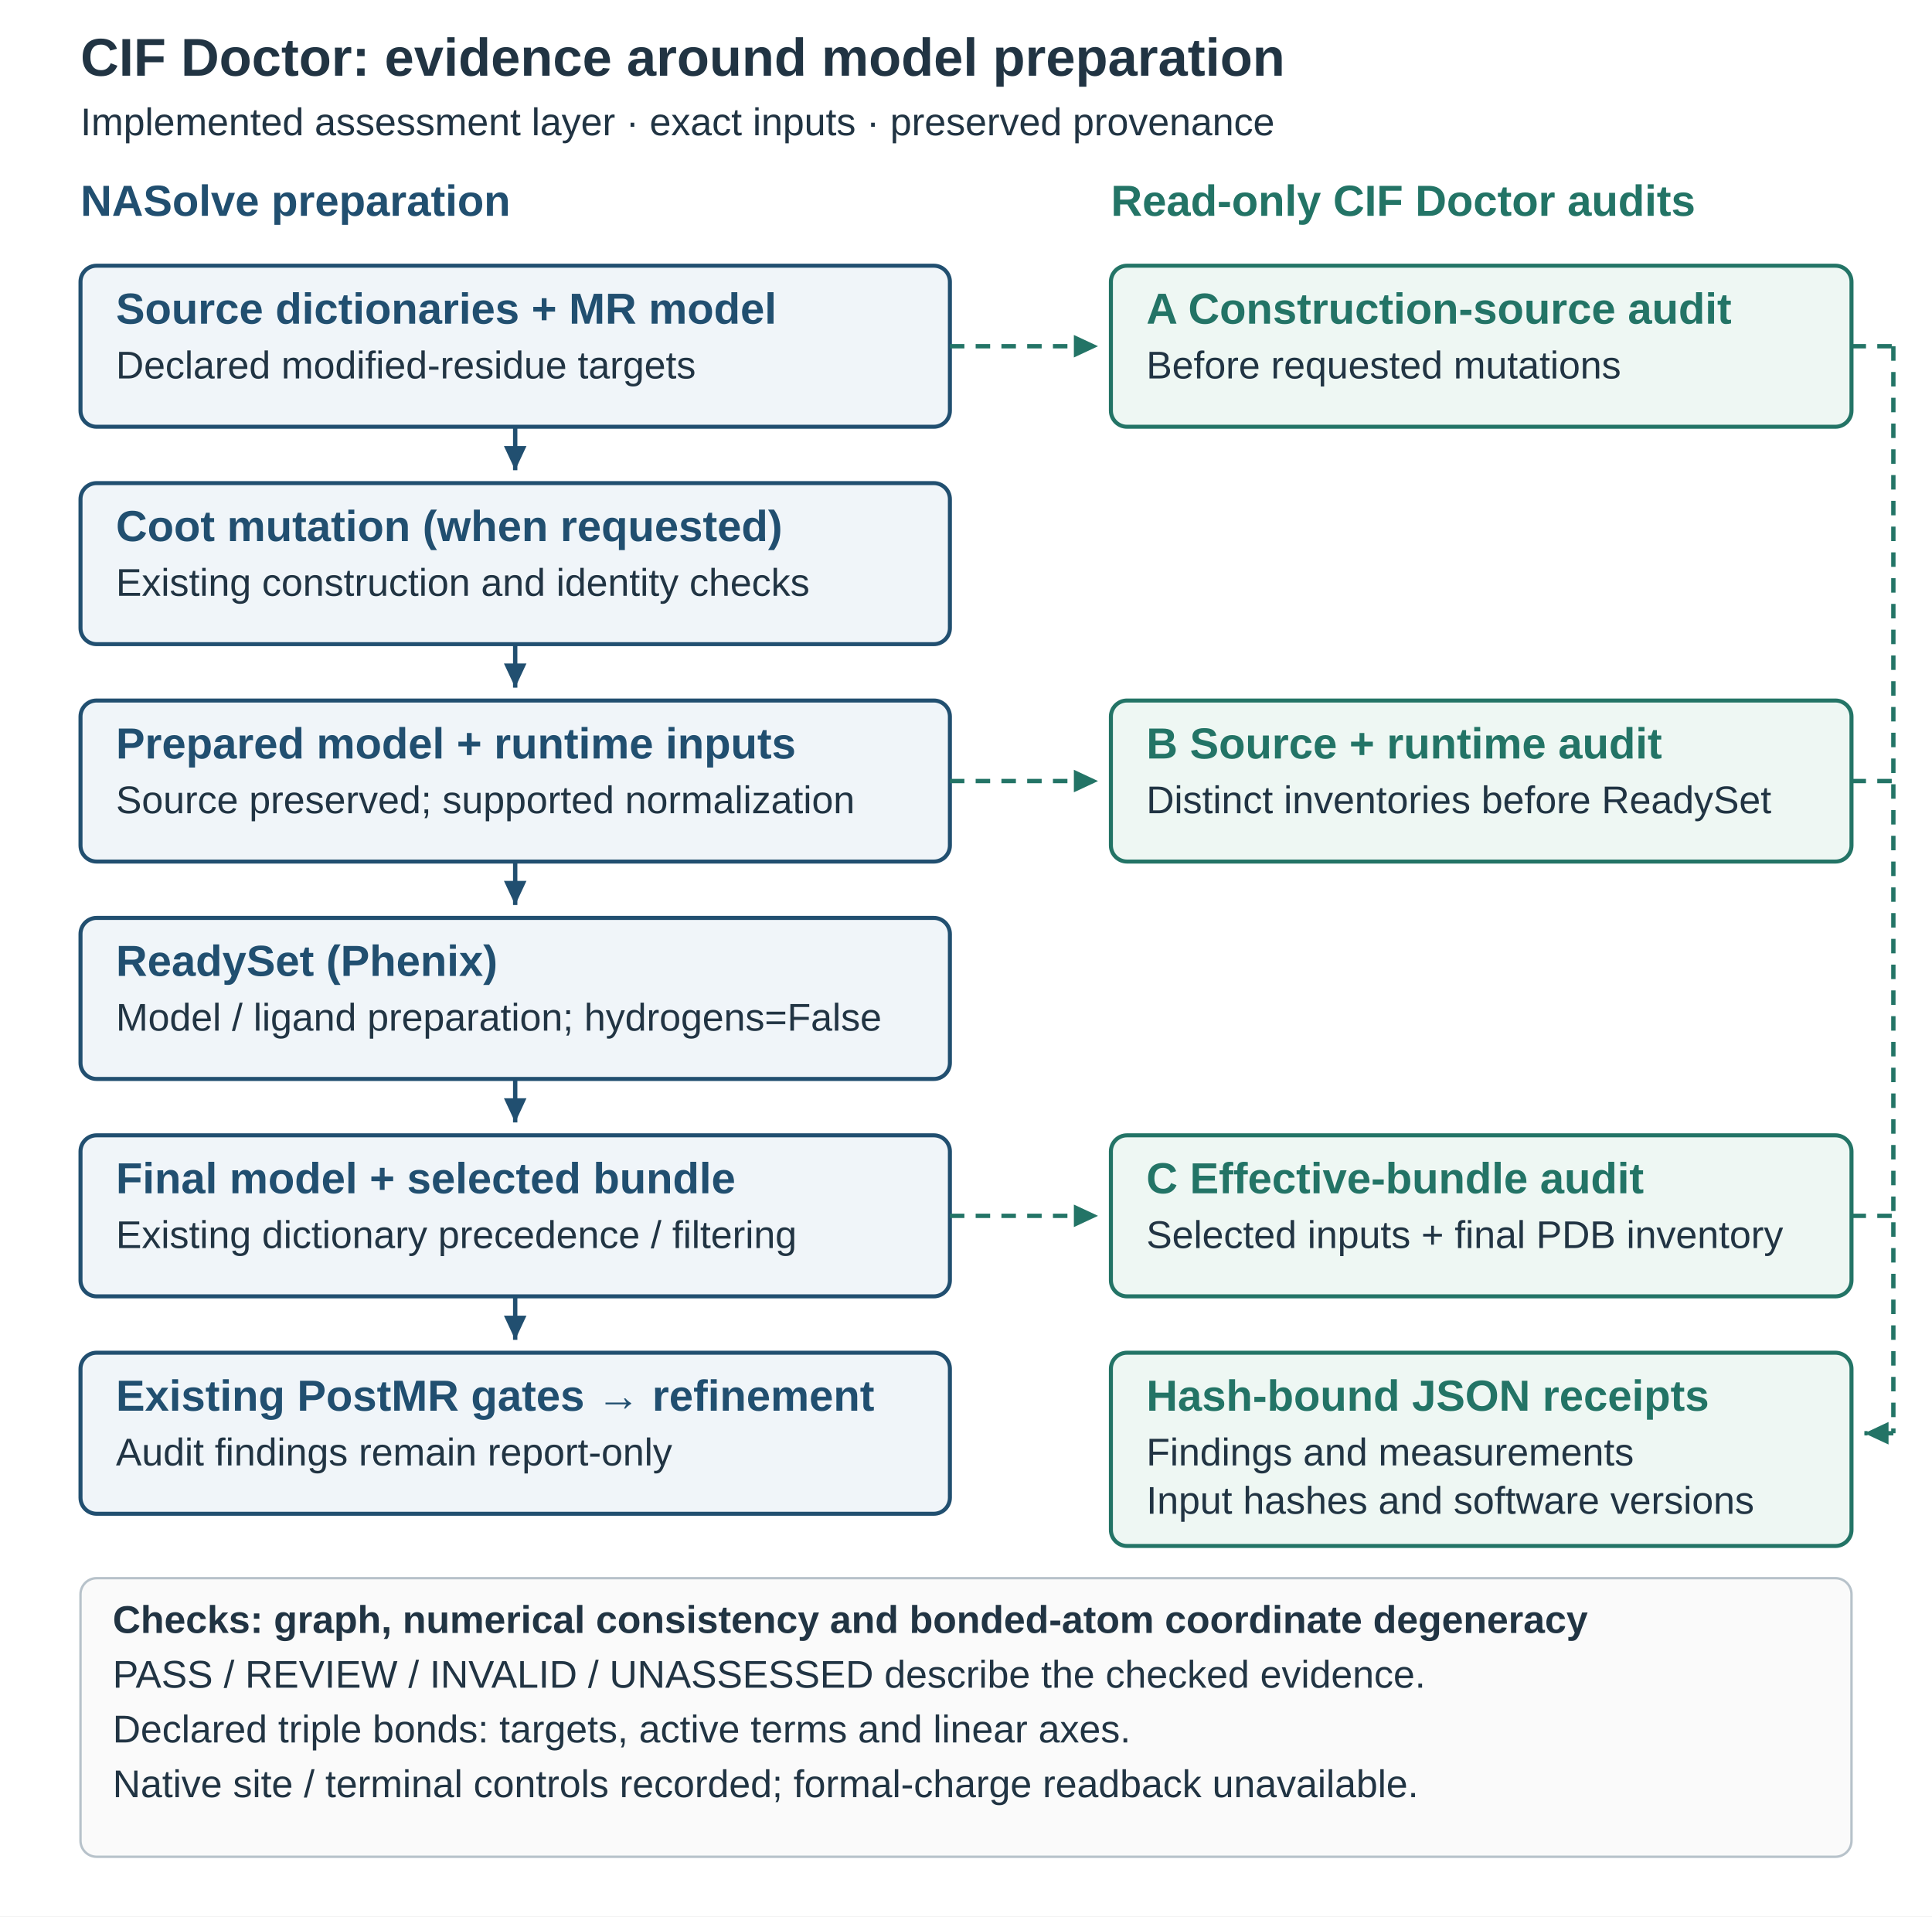
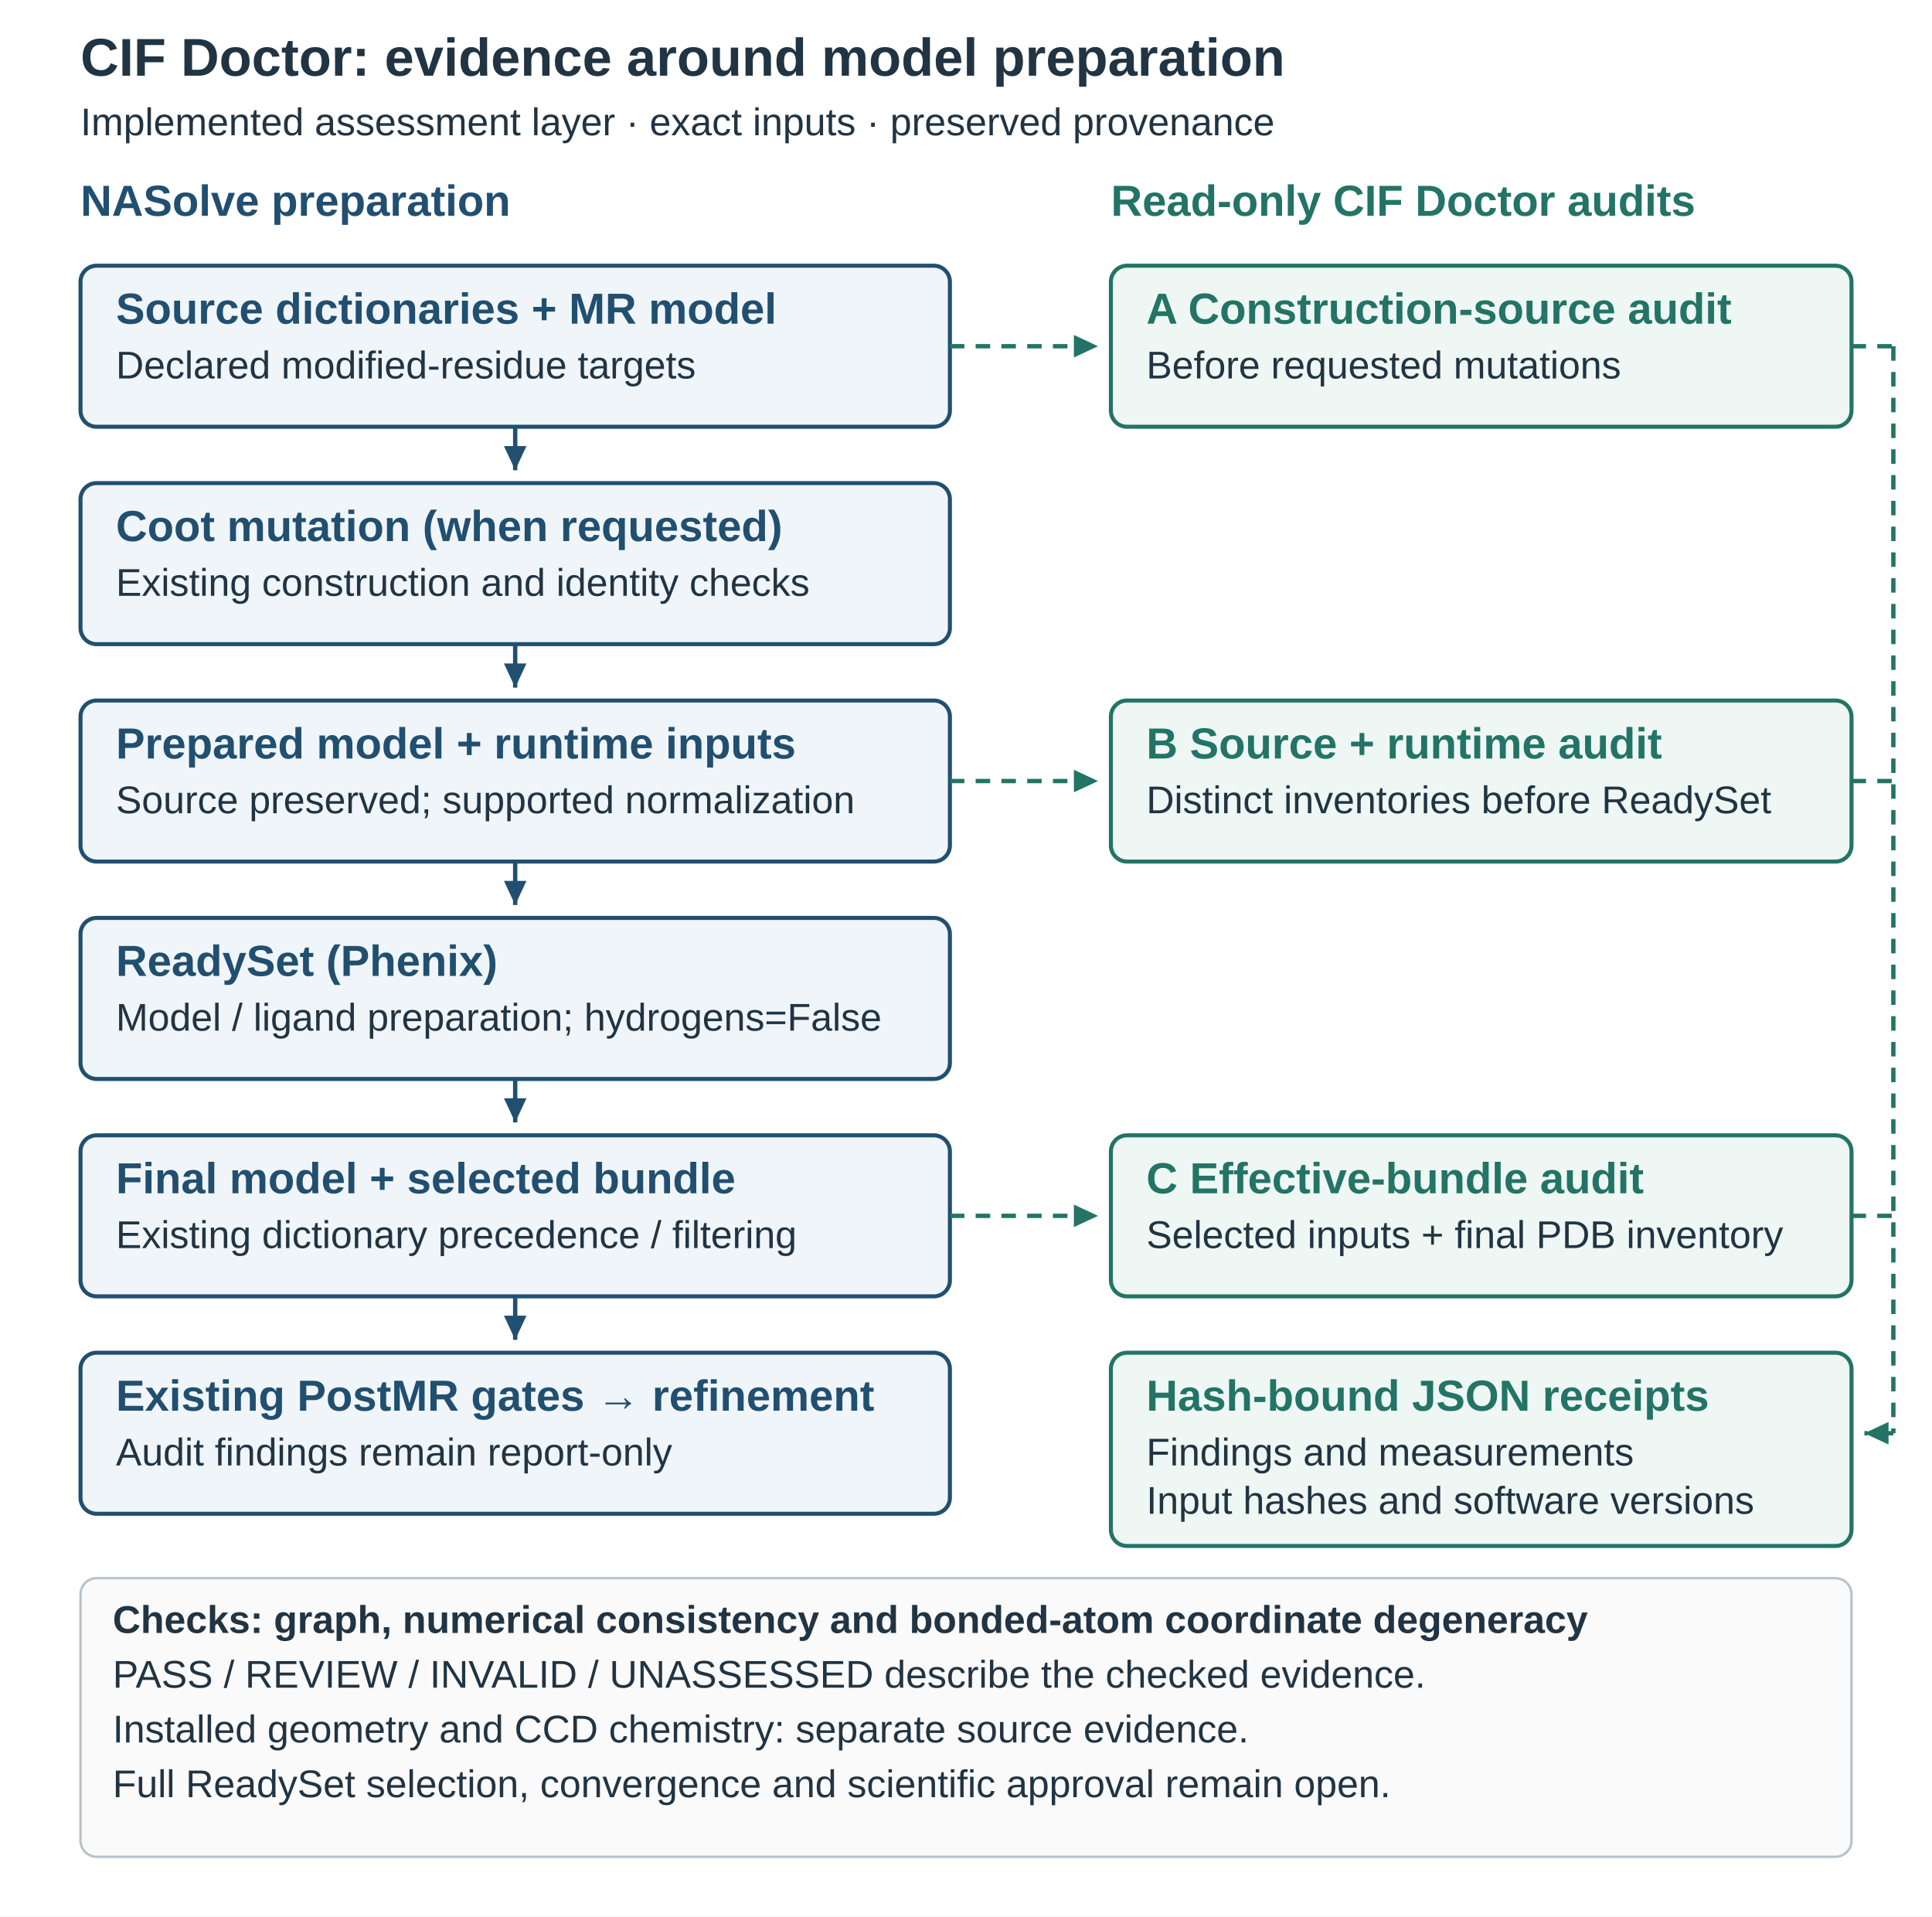
<svg xmlns="http://www.w3.org/2000/svg" width="180mm" height="178.5mm" viewBox="0 0 1200 1190" role="img" aria-labelledby="title description">
  <rect width="1200" height="1190" fill="white" />
  <text x="50" y="47" font-family="Arial, Helvetica, sans-serif" font-size="33" font-weight="bold" fill="#213443" text-anchor="start">CIF Doctor: evidence around model preparation</text>
  <text x="50" y="84" font-family="Arial, Helvetica, sans-serif" font-size="24" font-weight="normal" fill="#213443" text-anchor="start">Implemented assessment layer · exact inputs · preserved provenance</text>
  <text x="50" y="134" font-family="Arial, Helvetica, sans-serif" font-size="27" font-weight="bold" fill="#214f70" text-anchor="start">NASolve preparation</text>
  <text x="690" y="134" font-family="Arial, Helvetica, sans-serif" font-size="27" font-weight="bold" fill="#237466" text-anchor="start">Read-only CIF Doctor audits</text>
  <g id="source-inputs">
    <rect x="50" y="165" width="540" height="100" rx="10" fill="#f0f5f9" stroke="#214f70" stroke-width="2.5" />
    <text x="72" y="201" font-family="Arial, Helvetica, sans-serif" font-size="27" font-weight="bold" fill="#214f70" text-anchor="start">Source dictionaries + MR model</text>
    <text x="72" y="235" font-family="Arial, Helvetica, sans-serif" font-size="24" font-weight="normal" fill="#213443" text-anchor="start">Declared modified-residue targets</text>
  </g>
  <g id="coot-mutation">
    <rect x="50" y="300" width="540" height="100" rx="10" fill="#f0f5f9" stroke="#214f70" stroke-width="2.5" />
    <text x="72" y="336" font-family="Arial, Helvetica, sans-serif" font-size="27" font-weight="bold" fill="#214f70" text-anchor="start">Coot mutation (when requested)</text>
    <text x="72" y="370" font-family="Arial, Helvetica, sans-serif" font-size="24" font-weight="normal" fill="#213443" text-anchor="start">Existing construction and identity checks</text>
  </g>
  <g id="prepared-inputs">
    <rect x="50" y="435" width="540" height="100" rx="10" fill="#f0f5f9" stroke="#214f70" stroke-width="2.5" />
    <text x="72" y="471" font-family="Arial, Helvetica, sans-serif" font-size="27" font-weight="bold" fill="#214f70" text-anchor="start">Prepared model + runtime inputs</text>
    <text x="72" y="505" font-family="Arial, Helvetica, sans-serif" font-size="24" font-weight="normal" fill="#213443" text-anchor="start">Source preserved; supported normalization</text>
  </g>
  <g id="readyset">
    <rect x="50" y="570" width="540" height="100" rx="10" fill="#f0f5f9" stroke="#214f70" stroke-width="2.5" />
    <text x="72" y="606" font-family="Arial, Helvetica, sans-serif" font-size="27" font-weight="bold" fill="#214f70" text-anchor="start">ReadySet (Phenix)</text>
    <text x="72" y="640" font-family="Arial, Helvetica, sans-serif" font-size="24" font-weight="normal" fill="#213443" text-anchor="start">Model / ligand preparation; hydrogens=False</text>
  </g>
  <g id="effective-inputs">
    <rect x="50" y="705" width="540" height="100" rx="10" fill="#f0f5f9" stroke="#214f70" stroke-width="2.5" />
    <text x="72" y="741" font-family="Arial, Helvetica, sans-serif" font-size="27" font-weight="bold" fill="#214f70" text-anchor="start">Final model + selected bundle</text>
    <text x="72" y="775" font-family="Arial, Helvetica, sans-serif" font-size="24" font-weight="normal" fill="#213443" text-anchor="start">Existing dictionary precedence / filtering</text>
  </g>
  <g id="postmr-gates">
    <rect x="50" y="840" width="540" height="100" rx="10" fill="#f0f5f9" stroke="#214f70" stroke-width="2.5" />
    <text x="72" y="876" font-family="Arial, Helvetica, sans-serif" font-size="27" font-weight="bold" fill="#214f70" text-anchor="start">Existing PostMR gates → refinement</text>
    <text x="72" y="910" font-family="Arial, Helvetica, sans-serif" font-size="24" font-weight="normal" fill="#213443" text-anchor="start">Audit findings remain report-only</text>
  </g>
  <g id="preparation-flow-0">
    <path d="M 320.0 265.0 L 320.0 292.0" fill="none" stroke="#214f70" stroke-width="2.7" />
    <polygon points="320.0,292.0 313.0,277.0 327.0,277.0" fill="#214f70" />
  </g>
  <g id="preparation-flow-1">
    <path d="M 320.0 400.0 L 320.0 427.0" fill="none" stroke="#214f70" stroke-width="2.7" />
    <polygon points="320.0,427.0 313.0,412.0 327.0,412.0" fill="#214f70" />
  </g>
  <g id="preparation-flow-2">
    <path d="M 320.0 535.0 L 320.0 562.0" fill="none" stroke="#214f70" stroke-width="2.7" />
    <polygon points="320.0,562.0 313.0,547.0 327.0,547.0" fill="#214f70" />
  </g>
  <g id="preparation-flow-3">
    <path d="M 320.0 670.0 L 320.0 697.0" fill="none" stroke="#214f70" stroke-width="2.7" />
    <polygon points="320.0,697.0 313.0,682.0 327.0,682.0" fill="#214f70" />
  </g>
  <g id="preparation-flow-4">
    <path d="M 320.0 805.0 L 320.0 832.0" fill="none" stroke="#214f70" stroke-width="2.7" />
    <polygon points="320.0,832.0 313.0,817.0 327.0,817.0" fill="#214f70" />
  </g>
  <g id="mutation-audit">
    <rect x="690" y="165" width="460" height="100" rx="10" fill="#eef7f3" stroke="#237466" stroke-width="2.5" />
    <text x="712" y="201" font-family="Arial, Helvetica, sans-serif" font-size="27" font-weight="bold" fill="#237466" text-anchor="start">A  Construction-source audit</text>
    <text x="712" y="235" font-family="Arial, Helvetica, sans-serif" font-size="24" font-weight="normal" fill="#213443" text-anchor="start">Before requested mutations</text>
  </g>
  <g id="audit-branch-mutation-audit">
    <path d="M 590.0 215.0 L 599.0 215.0" fill="none" stroke="#237466" stroke-width="2.7" />
    <path d="M 606.0 215.0 L 615.0 215.0" fill="none" stroke="#237466" stroke-width="2.7" />
    <path d="M 622.0 215.0 L 631.0 215.0" fill="none" stroke="#237466" stroke-width="2.7" />
    <path d="M 638.0 215.0 L 647.0 215.0" fill="none" stroke="#237466" stroke-width="2.7" />
    <path d="M 654.0 215.0 L 663.0 215.0" fill="none" stroke="#237466" stroke-width="2.7" />
    <path d="M 670.0 215.0 L 679.0 215.0" fill="none" stroke="#237466" stroke-width="2.7" />
    <polygon points="682.0,215.0 667.0,222.0 667.0,208.0" fill="#237466" />
  </g>
  <g id="source-runtime-audit">
    <rect x="690" y="435" width="460" height="100" rx="10" fill="#eef7f3" stroke="#237466" stroke-width="2.5" />
    <text x="712" y="471" font-family="Arial, Helvetica, sans-serif" font-size="27" font-weight="bold" fill="#237466" text-anchor="start">B  Source + runtime audit</text>
    <text x="712" y="505" font-family="Arial, Helvetica, sans-serif" font-size="24" font-weight="normal" fill="#213443" text-anchor="start">Distinct inventories before ReadySet</text>
  </g>
  <g id="audit-branch-source-runtime-audit">
    <path d="M 590.0 485.0 L 599.0 485.0" fill="none" stroke="#237466" stroke-width="2.7" />
    <path d="M 606.0 485.0 L 615.0 485.0" fill="none" stroke="#237466" stroke-width="2.7" />
    <path d="M 622.0 485.0 L 631.0 485.0" fill="none" stroke="#237466" stroke-width="2.7" />
    <path d="M 638.0 485.0 L 647.0 485.0" fill="none" stroke="#237466" stroke-width="2.7" />
    <path d="M 654.0 485.0 L 663.0 485.0" fill="none" stroke="#237466" stroke-width="2.7" />
    <path d="M 670.0 485.0 L 679.0 485.0" fill="none" stroke="#237466" stroke-width="2.7" />
    <polygon points="682.0,485.0 667.0,492.0 667.0,478.0" fill="#237466" />
  </g>
  <g id="effective-audit">
    <rect x="690" y="705" width="460" height="100" rx="10" fill="#eef7f3" stroke="#237466" stroke-width="2.5" />
    <text x="712" y="741" font-family="Arial, Helvetica, sans-serif" font-size="27" font-weight="bold" fill="#237466" text-anchor="start">C  Effective-bundle audit</text>
    <text x="712" y="775" font-family="Arial, Helvetica, sans-serif" font-size="24" font-weight="normal" fill="#213443" text-anchor="start">Selected inputs + final PDB inventory</text>
  </g>
  <g id="audit-branch-effective-audit">
    <path d="M 590.0 755.0 L 599.0 755.0" fill="none" stroke="#237466" stroke-width="2.7" />
    <path d="M 606.0 755.0 L 615.0 755.0" fill="none" stroke="#237466" stroke-width="2.7" />
    <path d="M 622.0 755.0 L 631.0 755.0" fill="none" stroke="#237466" stroke-width="2.7" />
    <path d="M 638.0 755.0 L 647.0 755.0" fill="none" stroke="#237466" stroke-width="2.7" />
    <path d="M 654.0 755.0 L 663.0 755.0" fill="none" stroke="#237466" stroke-width="2.7" />
    <path d="M 670.0 755.0 L 679.0 755.0" fill="none" stroke="#237466" stroke-width="2.7" />
    <polygon points="682.0,755.0 667.0,762.0 667.0,748.0" fill="#237466" />
  </g>
  <g id="json-receipts">
    <rect x="690" y="840" width="460" height="120" rx="10" fill="#eef7f3" stroke="#237466" stroke-width="2.5" />
    <text x="712" y="876" font-family="Arial, Helvetica, sans-serif" font-size="27" font-weight="bold" fill="#237466" text-anchor="start">Hash-bound JSON receipts</text>
    <text x="712" y="910" font-family="Arial, Helvetica, sans-serif" font-size="24" font-weight="normal" fill="#213443" text-anchor="start">Findings and measurements</text>
    <text x="712" y="940" font-family="Arial, Helvetica, sans-serif" font-size="24" font-weight="normal" fill="#213443" text-anchor="start">Input hashes and software versions</text>
  </g>
  <g id="mutation-to-receipts">
    <path d="M 1150.0 215.0 L 1159.0 215.0" fill="none" stroke="#237466" stroke-width="2.7" />
    <path d="M 1166.0 215.0 L 1175.0 215.0" fill="none" stroke="#237466" stroke-width="2.7" />
    <path d="M 1176.0 215.0 L 1176.0 224.0" fill="none" stroke="#237466" stroke-width="2.7" />
    <path d="M 1176.0 231.0 L 1176.0 240.0" fill="none" stroke="#237466" stroke-width="2.7" />
    <path d="M 1176.0 247.0 L 1176.0 256.0" fill="none" stroke="#237466" stroke-width="2.7" />
    <path d="M 1176.0 263.0 L 1176.0 272.0" fill="none" stroke="#237466" stroke-width="2.7" />
    <path d="M 1176.0 279.0 L 1176.0 288.0" fill="none" stroke="#237466" stroke-width="2.7" />
    <path d="M 1176.0 295.0 L 1176.0 304.0" fill="none" stroke="#237466" stroke-width="2.7" />
    <path d="M 1176.0 311.0 L 1176.0 320.0" fill="none" stroke="#237466" stroke-width="2.7" />
    <path d="M 1176.0 327.0 L 1176.0 336.0" fill="none" stroke="#237466" stroke-width="2.7" />
    <path d="M 1176.0 343.0 L 1176.0 352.0" fill="none" stroke="#237466" stroke-width="2.7" />
    <path d="M 1176.0 359.0 L 1176.0 368.0" fill="none" stroke="#237466" stroke-width="2.7" />
    <path d="M 1176.0 375.0 L 1176.0 384.0" fill="none" stroke="#237466" stroke-width="2.7" />
    <path d="M 1176.0 391.0 L 1176.0 400.0" fill="none" stroke="#237466" stroke-width="2.7" />
    <path d="M 1176.0 407.0 L 1176.0 416.0" fill="none" stroke="#237466" stroke-width="2.7" />
    <path d="M 1176.0 423.0 L 1176.0 432.0" fill="none" stroke="#237466" stroke-width="2.7" />
    <path d="M 1176.0 439.0 L 1176.0 448.0" fill="none" stroke="#237466" stroke-width="2.7" />
    <path d="M 1176.0 455.0 L 1176.0 464.0" fill="none" stroke="#237466" stroke-width="2.7" />
    <path d="M 1176.0 471.0 L 1176.0 480.0" fill="none" stroke="#237466" stroke-width="2.7" />
    <path d="M 1176.0 487.0 L 1176.0 496.0" fill="none" stroke="#237466" stroke-width="2.7" />
    <path d="M 1176.0 503.0 L 1176.0 512.0" fill="none" stroke="#237466" stroke-width="2.7" />
    <path d="M 1176.0 519.0 L 1176.0 528.0" fill="none" stroke="#237466" stroke-width="2.7" />
    <path d="M 1176.0 535.0 L 1176.0 544.0" fill="none" stroke="#237466" stroke-width="2.7" />
    <path d="M 1176.0 551.0 L 1176.0 560.0" fill="none" stroke="#237466" stroke-width="2.7" />
    <path d="M 1176.0 567.0 L 1176.0 576.0" fill="none" stroke="#237466" stroke-width="2.7" />
    <path d="M 1176.0 583.0 L 1176.0 592.0" fill="none" stroke="#237466" stroke-width="2.7" />
    <path d="M 1176.0 599.0 L 1176.0 608.0" fill="none" stroke="#237466" stroke-width="2.7" />
    <path d="M 1176.0 615.0 L 1176.0 624.0" fill="none" stroke="#237466" stroke-width="2.7" />
    <path d="M 1176.0 631.0 L 1176.0 640.0" fill="none" stroke="#237466" stroke-width="2.7" />
    <path d="M 1176.0 647.0 L 1176.0 656.0" fill="none" stroke="#237466" stroke-width="2.7" />
    <path d="M 1176.0 663.0 L 1176.0 672.0" fill="none" stroke="#237466" stroke-width="2.7" />
    <path d="M 1176.0 679.0 L 1176.0 688.0" fill="none" stroke="#237466" stroke-width="2.7" />
    <path d="M 1176.0 695.0 L 1176.0 704.0" fill="none" stroke="#237466" stroke-width="2.7" />
    <path d="M 1176.0 711.0 L 1176.0 720.0" fill="none" stroke="#237466" stroke-width="2.7" />
    <path d="M 1176.0 727.0 L 1176.0 736.0" fill="none" stroke="#237466" stroke-width="2.7" />
    <path d="M 1176.0 743.0 L 1176.0 752.0" fill="none" stroke="#237466" stroke-width="2.7" />
    <path d="M 1176.0 759.0 L 1176.0 768.0" fill="none" stroke="#237466" stroke-width="2.7" />
    <path d="M 1176.0 775.0 L 1176.0 784.0" fill="none" stroke="#237466" stroke-width="2.7" />
    <path d="M 1176.0 791.0 L 1176.0 800.0" fill="none" stroke="#237466" stroke-width="2.7" />
    <path d="M 1176.0 807.0 L 1176.0 816.0" fill="none" stroke="#237466" stroke-width="2.7" />
    <path d="M 1176.0 823.0 L 1176.0 832.0" fill="none" stroke="#237466" stroke-width="2.7" />
    <path d="M 1176.0 839.0 L 1176.0 848.0" fill="none" stroke="#237466" stroke-width="2.7" />
    <path d="M 1176.0 855.0 L 1176.0 864.0" fill="none" stroke="#237466" stroke-width="2.7" />
    <path d="M 1176.0 871.0 L 1176.0 880.0" fill="none" stroke="#237466" stroke-width="2.7" />
    <path d="M 1176.0 887.0 L 1176.0 890.0" fill="none" stroke="#237466" stroke-width="2.7" />
    <path d="M 1176.0 890.0 L 1167.0 890.0" fill="none" stroke="#237466" stroke-width="2.7" />
    <path d="M 1160.0 890.0 L 1158.0 890.0" fill="none" stroke="#237466" stroke-width="2.7" />
    <polygon points="1158.0,890.0 1173.0,883.0 1173.0,897.0" fill="#237466" />
  </g>
  <g id="source-to-receipts">
    <path d="M 1150.0 485.0 L 1159.0 485.0" fill="none" stroke="#237466" stroke-width="2.7" />
    <path d="M 1166.0 485.0 L 1175.0 485.0" fill="none" stroke="#237466" stroke-width="2.7" />
  </g>
  <g id="effective-to-receipts">
    <path d="M 1150.0 755.0 L 1159.0 755.0" fill="none" stroke="#237466" stroke-width="2.7" />
    <path d="M 1166.0 755.0 L 1175.0 755.0" fill="none" stroke="#237466" stroke-width="2.7" />
  </g>
  <g id="scope-notes">
    <rect x="50" y="980" width="1100" height="173" rx="10" fill="#fafafa" stroke="#b7c2ca" stroke-width="1.5" />
    <text x="70" y="1014" font-family="Arial, Helvetica, sans-serif" font-size="24" font-weight="bold" fill="#213443" text-anchor="start">Checks: graph, numerical consistency and bonded-atom coordinate degeneracy</text>
    <text x="70" y="1048" font-family="Arial, Helvetica, sans-serif" font-size="24" font-weight="normal" fill="#213443" text-anchor="start">PASS / REVIEW / INVALID / UNASSESSED describe the checked evidence.</text>
-     <text x="70" y="1082" font-family="Arial, Helvetica, sans-serif" font-size="24" font-weight="normal" fill="#213443" text-anchor="start">Declared triple bonds: targets, active terms and linear axes.</text>
-     <text x="70" y="1116" font-family="Arial, Helvetica, sans-serif" font-size="24" font-weight="normal" fill="#213443" text-anchor="start">Native site / terminal controls recorded; formal-charge readback unavailable.</text>
+     <text x="70" y="1082" font-family="Arial, Helvetica, sans-serif" font-size="24" font-weight="normal" fill="#213443" text-anchor="start">Installed geometry and CCD chemistry: separate source evidence.</text>
+     <text x="70" y="1116" font-family="Arial, Helvetica, sans-serif" font-size="24" font-weight="normal" fill="#213443" text-anchor="start">Full ReadySet selection, convergence and scientific approval remain open.</text>
  </g>
</svg>
